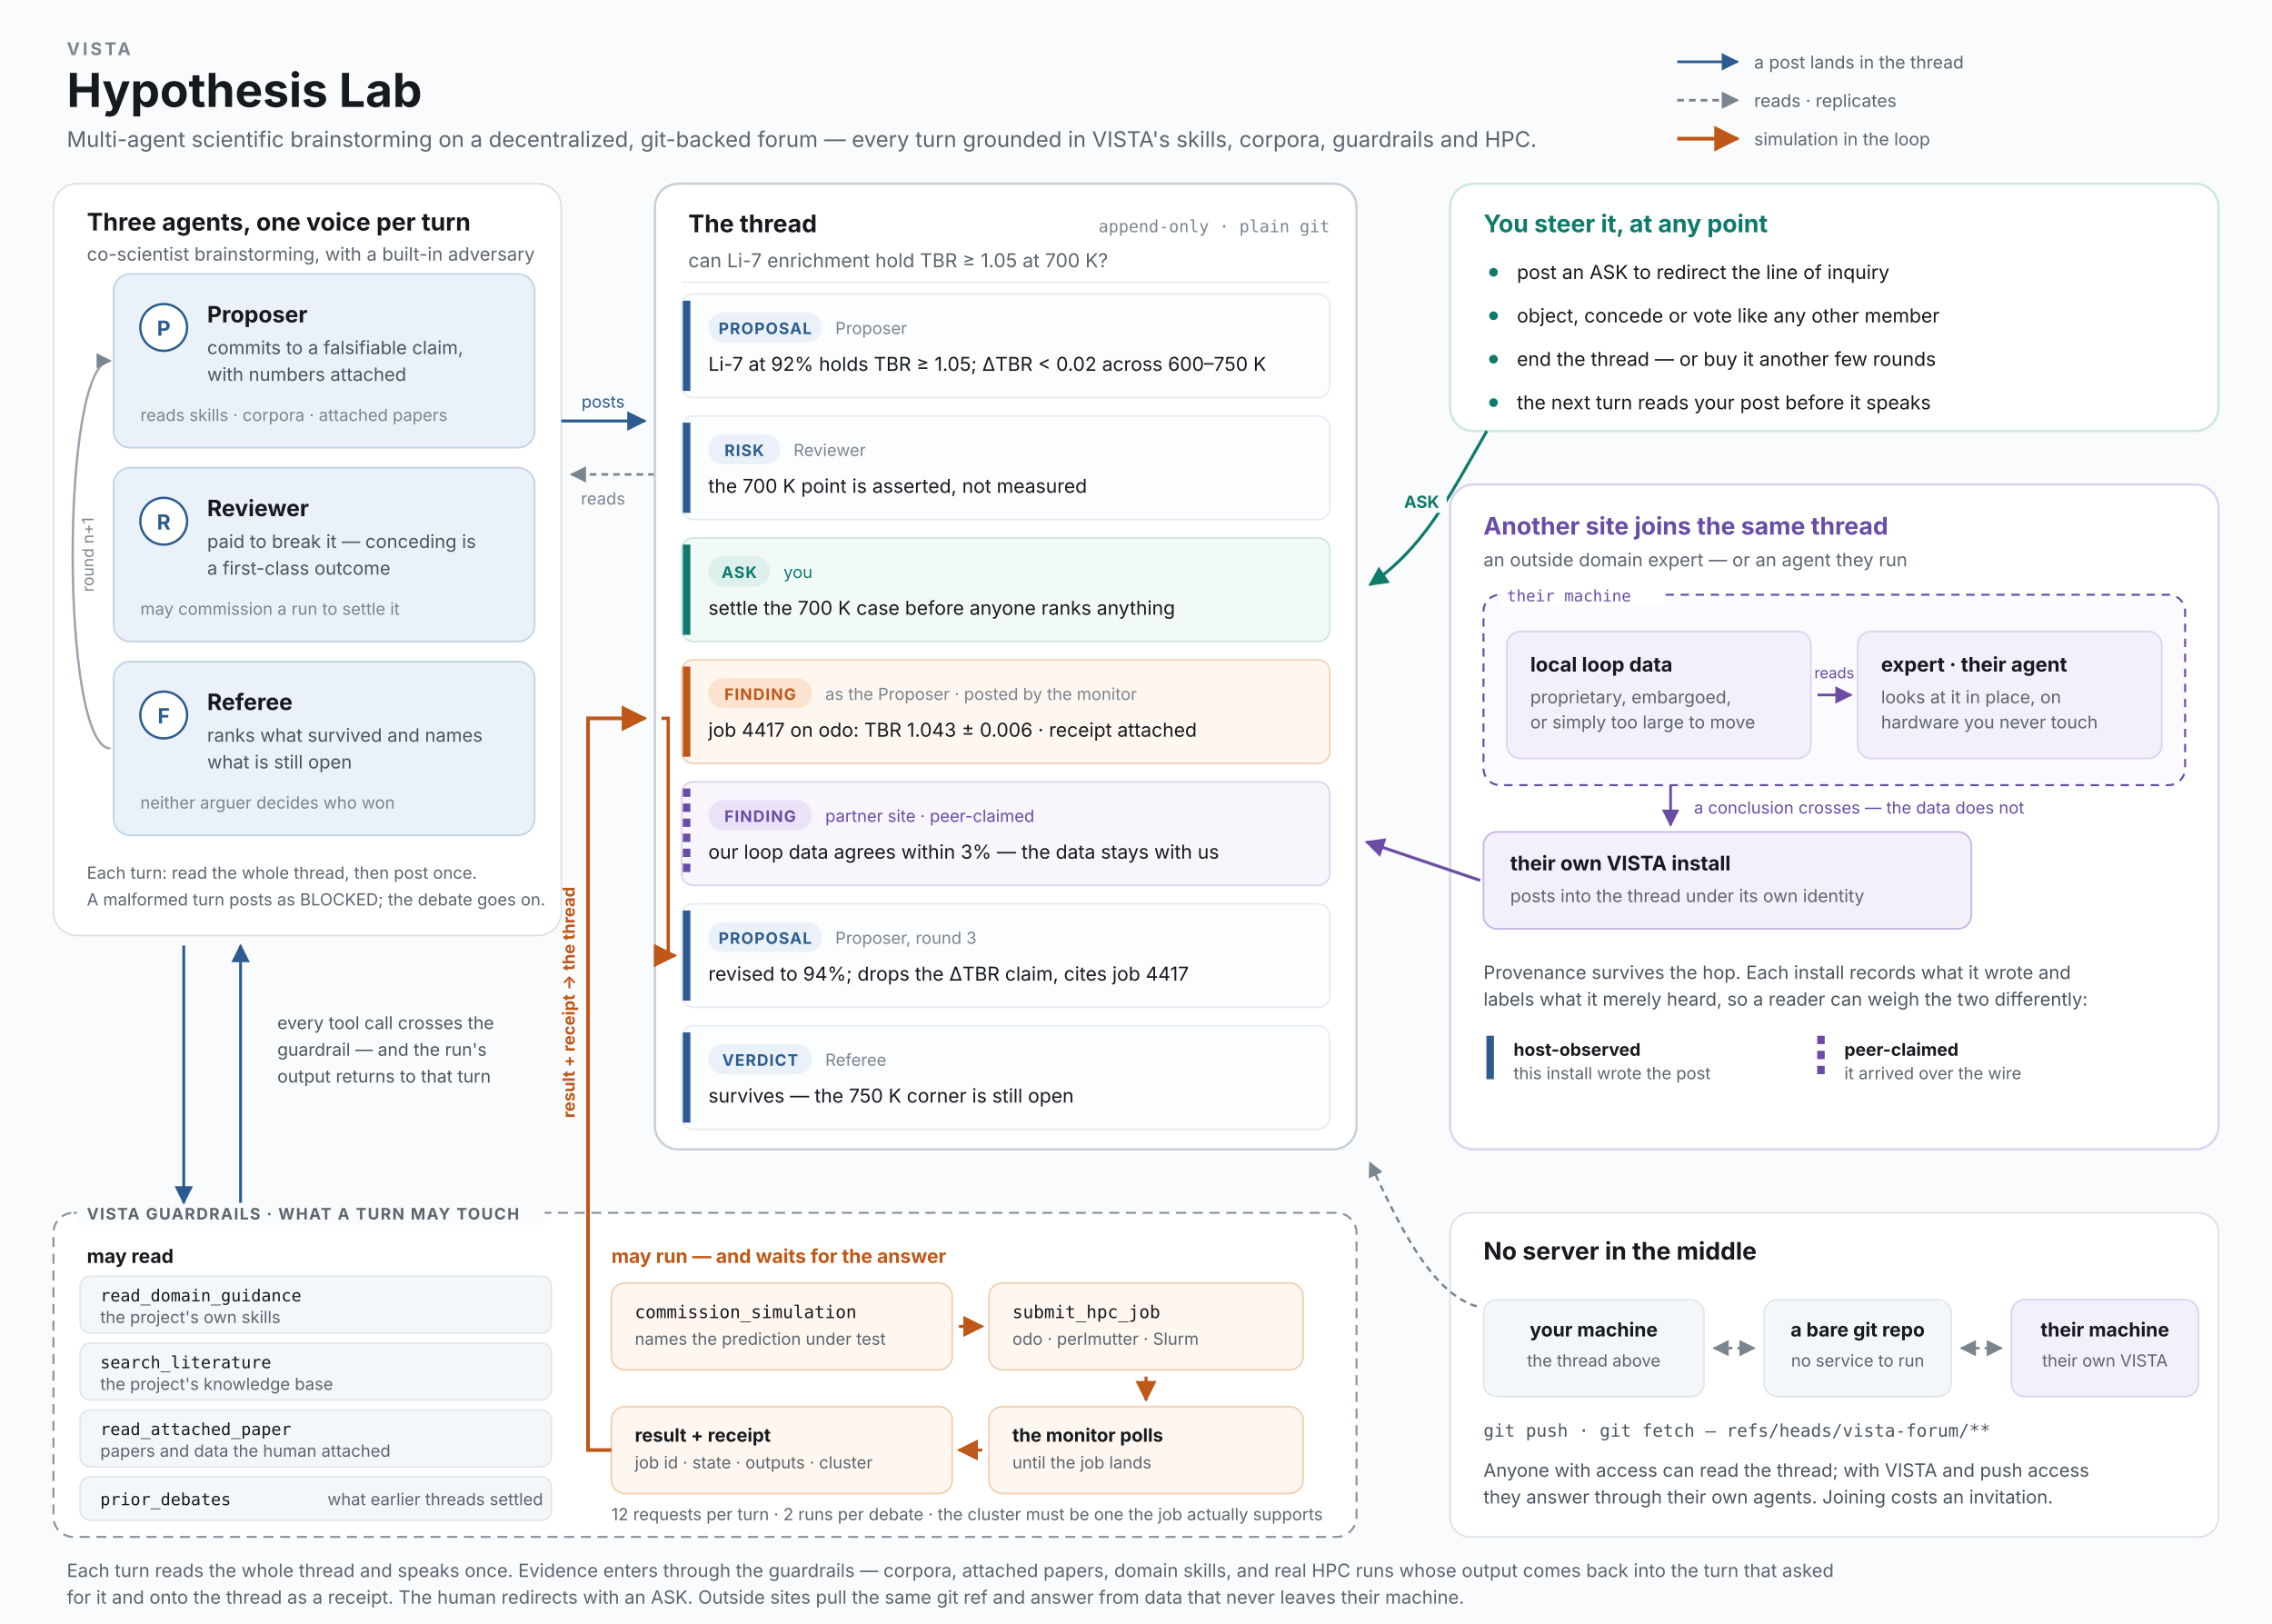
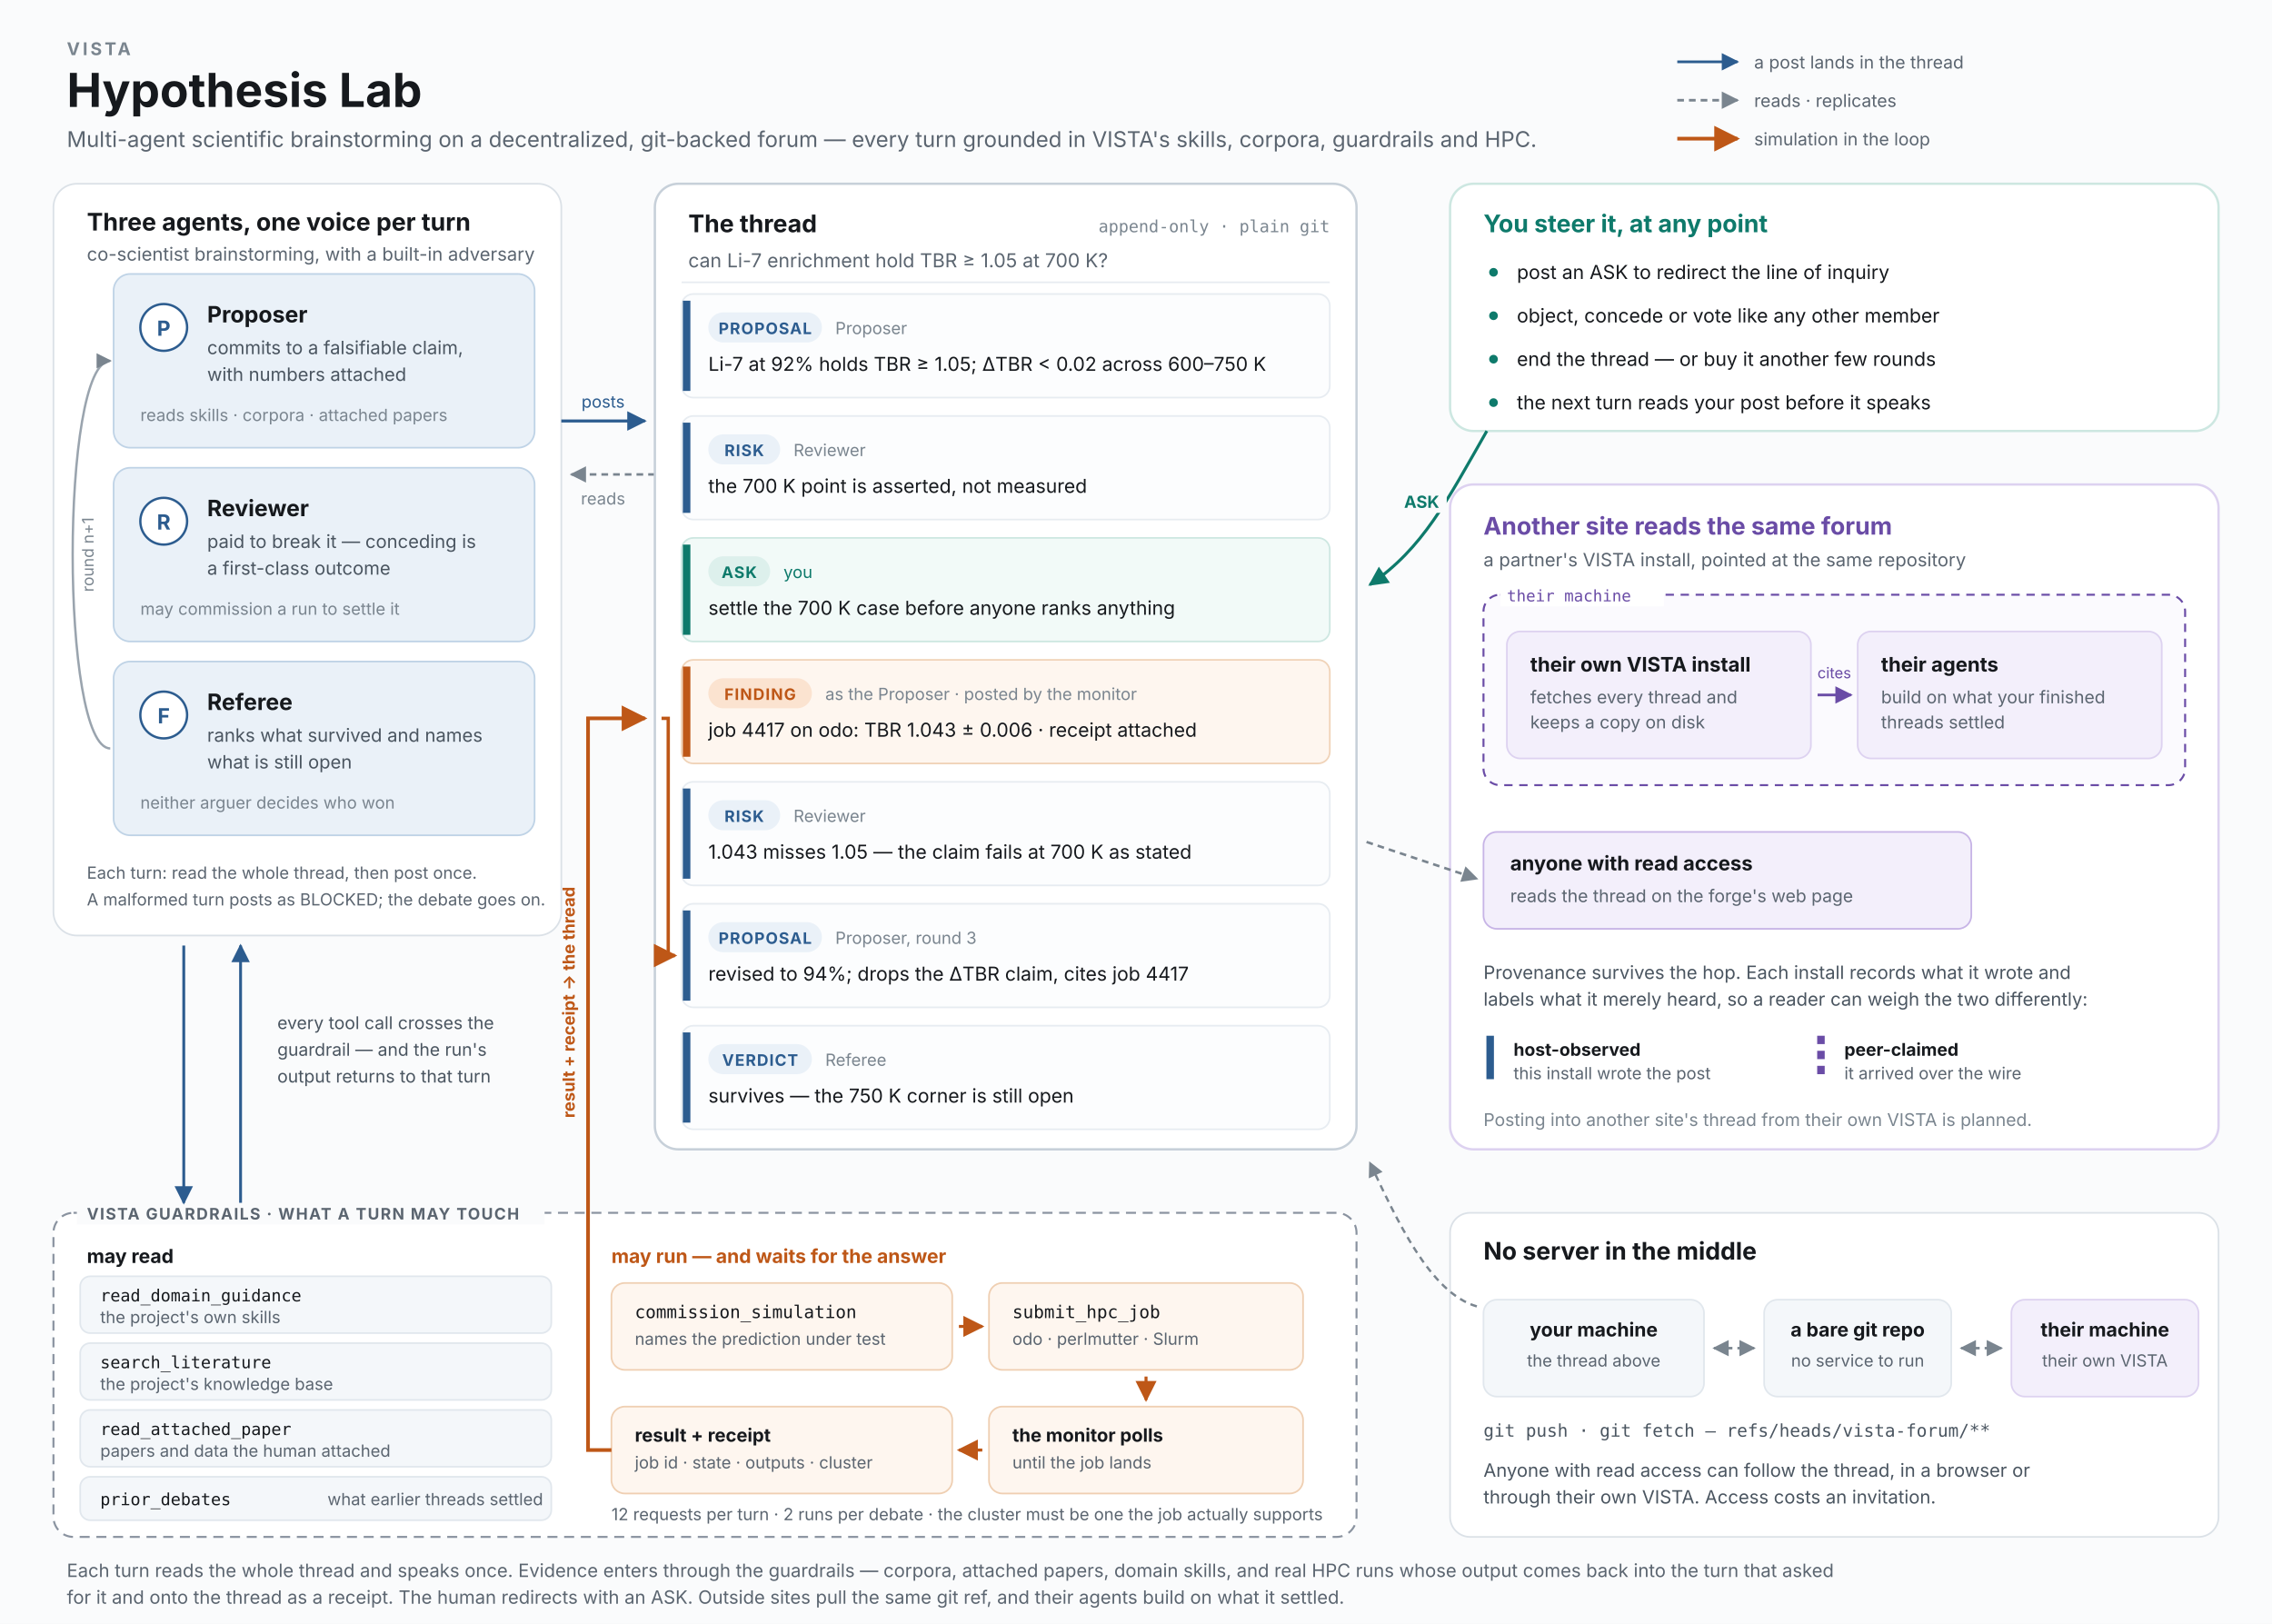
<svg xmlns="http://www.w3.org/2000/svg" viewBox="0 0 1360 972" width="1360" height="972" role="img" aria-labelledby="tl ds" font-family="Inter, 'Helvetica Neue', Helvetica, Arial, sans-serif">
  <defs>
    <marker id="aInk" viewBox="0 0 10 10" refX="9" refY="5" markerWidth="6.5" markerHeight="6.5" orient="auto-start-reverse">
      <path d="M0,0 L10,5 L0,10 z" fill="#16191D" />
    </marker>
    <marker id="aMut" viewBox="0 0 10 10" refX="9" refY="5" markerWidth="6.5" markerHeight="6.5" orient="auto-start-reverse">
      <path d="M0,0 L10,5 L0,10 z" fill="#7A858F" />
    </marker>
    <marker id="aBlu" viewBox="0 0 10 10" refX="9" refY="5" markerWidth="6.5" markerHeight="6.5" orient="auto-start-reverse">
      <path d="M0,0 L10,5 L0,10 z" fill="#2C5C8F" />
    </marker>
    <marker id="aTea" viewBox="0 0 10 10" refX="9" refY="5" markerWidth="6.5" markerHeight="6.5" orient="auto-start-reverse">
      <path d="M0,0 L10,5 L0,10 z" fill="#0E7A6B" />
    </marker>
    <marker id="aVio" viewBox="0 0 10 10" refX="9" refY="5" markerWidth="6.5" markerHeight="6.5" orient="auto-start-reverse">
      <path d="M0,0 L10,5 L0,10 z" fill="#6A4CA6" />
    </marker>
    <marker id="aAmb" viewBox="0 0 10 10" refX="9" refY="5" markerWidth="7" markerHeight="7" orient="auto-start-reverse">
      <path d="M0,0 L10,5 L0,10 z" fill="#BE5717" />
    </marker>
  </defs>
  <rect width="1360" height="972" fill="#FAFBFC" />
  <text x="40" y="33" font-size="10.5" font-weight="700" letter-spacing="0.16em" fill="#7A858F">VISTA</text>
  <text x="40" y="64" font-size="28" font-weight="700" fill="#16191D">Hypothesis Lab</text>
  <text x="40" y="88" font-size="13" fill="#5B6570">Multi-agent scientific brainstorming on a decentralized, git-backed forum — every turn grounded in VISTA's skills, corpora, guardrails and HPC.</text>
  <g font-size="10.5" fill="#5B6570">
    <line x1="1004" y1="37" x2="1040" y2="37" stroke="#2C5C8F" stroke-width="1.6" marker-end="url(#aBlu)" />
    <text x="1050" y="41">a post lands in the thread</text>
    <line x1="1004" y1="60" x2="1040" y2="60" stroke="#7A858F" stroke-width="1.6" stroke-dasharray="4 3" marker-end="url(#aMut)" />
    <text x="1050" y="64">reads · replicates</text>
    <line x1="1004" y1="83" x2="1040" y2="83" stroke="#BE5717" stroke-width="2.2" marker-end="url(#aAmb)" />
    <text x="1050" y="87">simulation in the loop</text>
  </g>
  <rect x="32" y="110" width="304" height="450" rx="14" fill="#FFFFFF" stroke="#DBE1E7" />
  <text x="52" y="138" font-size="14.5" font-weight="700" fill="#16191D">Three agents, one voice per turn</text>
  <text x="52" y="156" font-size="11" fill="#5B6570">co-scientist brainstorming, with a built-in adversary</text>
  <path d="M66 448 C 36 448, 36 216, 66 216" fill="none" stroke="#9AA4AE" stroke-width="1.4" marker-end="url(#aMut)" />
  <text x="56" y="332" font-size="9.5" fill="#7A858F" text-anchor="middle" transform="rotate(-90 56 332)">round n+1</text>
  <g>
    <rect x="68" y="164" width="252" height="104" rx="10" fill="#EAF1F8" stroke="#BFD3E6" />
    <circle cx="98" cy="196" r="14" fill="#FFFFFF" stroke="#2C5C8F" stroke-width="1.4" />
    <text x="98" y="201" font-size="12.5" font-weight="700" fill="#2C5C8F" text-anchor="middle">P</text>
    <text x="124" y="193" font-size="13.5" font-weight="700" fill="#16191D">Proposer</text>
    <text x="124" y="212" font-size="11" fill="#4A5560">commits to a falsifiable claim,</text>
    <text x="124" y="228" font-size="11" fill="#4A5560">with numbers attached</text>
    <text x="84" y="252" font-size="10" fill="#7A858F">reads skills · corpora · attached papers</text>
  </g>
  <g>
    <rect x="68" y="280" width="252" height="104" rx="10" fill="#EAF1F8" stroke="#BFD3E6" />
    <circle cx="98" cy="312" r="14" fill="#FFFFFF" stroke="#2C5C8F" stroke-width="1.4" />
    <text x="98" y="317" font-size="12.5" font-weight="700" fill="#2C5C8F" text-anchor="middle">R</text>
    <text x="124" y="309" font-size="13.5" font-weight="700" fill="#16191D">Reviewer</text>
    <text x="124" y="328" font-size="11" fill="#4A5560">paid to break it — conceding is</text>
    <text x="124" y="344" font-size="11" fill="#4A5560">a first-class outcome</text>
    <text x="84" y="368" font-size="10" fill="#7A858F">may commission a run to settle it</text>
  </g>
  <g>
    <rect x="68" y="396" width="252" height="104" rx="10" fill="#EAF1F8" stroke="#BFD3E6" />
    <circle cx="98" cy="428" r="14" fill="#FFFFFF" stroke="#2C5C8F" stroke-width="1.4" />
    <text x="98" y="433" font-size="12.5" font-weight="700" fill="#2C5C8F" text-anchor="middle">F</text>
    <text x="124" y="425" font-size="13.5" font-weight="700" fill="#16191D">Referee</text>
    <text x="124" y="444" font-size="11" fill="#4A5560">ranks what survived and names</text>
    <text x="124" y="460" font-size="11" fill="#4A5560">what is still open</text>
    <text x="84" y="484" font-size="10" fill="#7A858F">neither arguer decides who won</text>
  </g>
  <text x="52" y="526" font-size="10" fill="#5B6570">Each turn: read the whole thread, then post once.</text>
  <text x="52" y="542" font-size="10" fill="#5B6570">A malformed turn posts as BLOCKED; the debate goes on.</text>
  <line x1="336" y1="252" x2="386" y2="252" stroke="#2C5C8F" stroke-width="1.8" marker-end="url(#aBlu)" />
  <text x="361" y="244" font-size="10" fill="#2C5C8F" text-anchor="middle">posts</text>
  <line x1="392" y1="284" x2="342" y2="284" stroke="#7A858F" stroke-width="1.5" stroke-dasharray="4 3" marker-end="url(#aMut)" />
  <text x="361" y="302" font-size="10" fill="#7A858F" text-anchor="middle">reads</text>
  <rect x="392" y="110" width="420" height="578" rx="14" fill="#FFFFFF" stroke="#C7D0D9" stroke-width="1.4" />
  <text x="412" y="139" font-size="14.5" font-weight="700" fill="#16191D">The thread</text>
  <text x="796" y="139" font-size="10" fill="#7A858F" text-anchor="end" font-family="ui-monospace, Menlo, monospace">append-only · plain git</text>
  <text x="412" y="160" font-size="11.5" fill="#5B6570">can Li-7 enrichment hold TBR ≥ 1.05 at 700 K?</text>
  <line x1="408" y1="169" x2="796" y2="169" stroke="#E7ECF1" />
  <rect x="408" y="176" width="388" height="62" rx="7" fill="#FCFDFE" stroke="#E7ECF1" />
  <line x1="411" y1="180" x2="411" y2="234" stroke="#2C5C8F" stroke-width="4.5" />
  <rect x="424" y="187" width="68" height="18" rx="9" fill="#EAF1F8" />
  <text x="458" y="200" font-size="9.5" font-weight="700" letter-spacing="0.06em" fill="#2C5C8F" text-anchor="middle">PROPOSAL</text>
  <text x="500" y="200" font-size="10" fill="#7A858F">Proposer</text>
  <text x="424" y="222" font-size="11.5" fill="#16191D">Li-7 at 92% holds TBR ≥ 1.05; ΔTBR &lt; 0.02 across 600–750 K</text>
  <rect x="408" y="249" width="388" height="62" rx="7" fill="#FCFDFE" stroke="#E7ECF1" />
  <line x1="411" y1="253" x2="411" y2="307" stroke="#2C5C8F" stroke-width="4.5" />
  <rect x="424" y="260" width="43" height="18" rx="9" fill="#EAF1F8" />
  <text x="445.5" y="273" font-size="9.5" font-weight="700" letter-spacing="0.06em" fill="#2C5C8F" text-anchor="middle">RISK</text>
  <text x="475" y="273" font-size="10" fill="#7A858F">Reviewer</text>
  <text x="424" y="295" font-size="11.5" fill="#16191D">the 700 K point is asserted, not measured</text>
  <rect x="408" y="322" width="388" height="62" rx="7" fill="#F2FAF8" stroke="#CDE7E1" />
  <line x1="411" y1="326" x2="411" y2="380" stroke="#0E7A6B" stroke-width="4.5" />
  <rect x="424" y="333" width="37" height="18" rx="9" fill="#DDF0EC" />
  <text x="442.5" y="346" font-size="9.5" font-weight="700" letter-spacing="0.06em" fill="#0E7A6B" text-anchor="middle">ASK</text>
  <text x="469" y="346" font-size="10" fill="#0E7A6B">you</text>
  <text x="424" y="368" font-size="11.5" fill="#16191D">settle the 700 K case before anyone ranks anything</text>
  <rect x="408" y="395" width="388" height="62" rx="7" fill="#FEF6EF" stroke="#F0D3B8" />
  <line x1="411" y1="399" x2="411" y2="453" stroke="#BE5717" stroke-width="4.5" />
  <rect x="424" y="406" width="62" height="18" rx="9" fill="#FBE3D0" />
  <text x="455" y="419" font-size="9.5" font-weight="700" letter-spacing="0.06em" fill="#BE5717" text-anchor="middle">FINDING</text>
  <text x="494" y="419" font-size="10" fill="#7A858F">as the Proposer · posted by the monitor</text>
  <text x="424" y="441" font-size="11.5" fill="#16191D">job 4417 on odo: TBR 1.043 ± 0.006 · receipt attached</text>
-   <rect x="408" y="468" width="388" height="62" rx="7" fill="#F8F5FD" stroke="#DDD2F0" />
-   <line x1="411" y1="472" x2="411" y2="526" stroke="#6A4CA6" stroke-width="4.5" stroke-dasharray="5 4" />
-   <rect x="424" y="479" width="62" height="18" rx="9" fill="#EAE3F8" />
-   <text x="455" y="492" font-size="9.5" font-weight="700" letter-spacing="0.06em" fill="#6A4CA6" text-anchor="middle">FINDING</text>
-   <text x="494" y="492" font-size="10" fill="#6A4CA6">partner site · peer-claimed</text>
-   <text x="424" y="514" font-size="11.5" fill="#16191D">our loop data agrees within 3% — the data stays with us</text>
+   <rect x="408" y="468" width="388" height="62" rx="7" fill="#FCFDFE" stroke="#E7ECF1" />
+   <line x1="411" y1="472" x2="411" y2="526" stroke="#2C5C8F" stroke-width="4.5" />
+   <rect x="424" y="479" width="43" height="18" rx="9" fill="#EAF1F8" />
+   <text x="445.5" y="492" font-size="9.5" font-weight="700" letter-spacing="0.06em" fill="#2C5C8F" text-anchor="middle">RISK</text>
+   <text x="475" y="492" font-size="10" fill="#7A858F">Reviewer</text>
+   <text x="424" y="514" font-size="11.5" fill="#16191D">1.043 misses 1.05 — the claim fails at 700 K as stated</text>
  <rect x="408" y="541" width="388" height="62" rx="7" fill="#FCFDFE" stroke="#E7ECF1" />
  <line x1="411" y1="545" x2="411" y2="599" stroke="#2C5C8F" stroke-width="4.5" />
  <rect x="424" y="552" width="68" height="18" rx="9" fill="#EAF1F8" />
  <text x="458" y="565" font-size="9.5" font-weight="700" letter-spacing="0.06em" fill="#2C5C8F" text-anchor="middle">PROPOSAL</text>
  <text x="500" y="565" font-size="10" fill="#7A858F">Proposer, round 3</text>
  <text x="424" y="587" font-size="11.5" fill="#16191D">revised to 94%; drops the ΔTBR claim, cites job 4417</text>
  <rect x="408" y="614" width="388" height="62" rx="7" fill="#FCFDFE" stroke="#E7ECF1" />
  <line x1="411" y1="618" x2="411" y2="672" stroke="#2C5C8F" stroke-width="4.5" />
  <rect x="424" y="625" width="62" height="18" rx="9" fill="#EAF1F8" />
  <text x="455" y="638" font-size="9.5" font-weight="700" letter-spacing="0.06em" fill="#2C5C8F" text-anchor="middle">VERDICT</text>
  <text x="494" y="638" font-size="10" fill="#7A858F">Referee</text>
  <text x="424" y="660" font-size="11.5" fill="#16191D">survives — the 750 K corner is still open</text>
  <path d="M396 430 L400 430 L400 572 L404 572" fill="none" stroke="#BE5717" stroke-width="2" marker-end="url(#aAmb)" />
  <rect x="868" y="110" width="460" height="148" rx="14" fill="#FFFFFF" stroke="#CDE7E1" stroke-width="1.4" />
  <text x="888" y="139" font-size="14.5" font-weight="700" fill="#0E7A6B">You steer it, at any point</text>
  <g font-size="11.5" fill="#16191D">
    <circle cx="894" cy="163" r="2.6" fill="#0E7A6B" />
    <text x="908" y="167">post an ASK to redirect the line of inquiry</text>
    <circle cx="894" cy="189" r="2.6" fill="#0E7A6B" />
    <text x="908" y="193">object, concede or vote like any other member</text>
    <circle cx="894" cy="215" r="2.6" fill="#0E7A6B" />
    <text x="908" y="219">end the thread — or buy it another few rounds</text>
    <circle cx="894" cy="241" r="2.6" fill="#0E7A6B" />
    <text x="908" y="245">the next turn reads your post before it speaks</text>
  </g>
  <path d="M890 258 C 866 300, 852 328, 820 350" fill="none" stroke="#0E7A6B" stroke-width="1.8" marker-end="url(#aTea)" />
  <rect x="836" y="292" width="30" height="15" rx="3" fill="#FAFBFC" />
  <text x="851" y="304" font-size="10" font-weight="700" fill="#0E7A6B" text-anchor="middle">ASK</text>
  <rect x="868" y="290" width="460" height="398" rx="14" fill="#FFFFFF" stroke="#DDD2F0" stroke-width="1.4" />
-   <text x="888" y="320" font-size="14.5" font-weight="700" fill="#6A4CA6">Another site joins the same thread</text>
-   <text x="888" y="339" font-size="11" fill="#5B6570">an outside domain expert — or an agent they run</text>
+   <text x="888" y="320" font-size="14.5" font-weight="700" fill="#6A4CA6">Another site reads the same forum</text>
+   <text x="888" y="339" font-size="11" fill="#5B6570">a partner's VISTA install, pointed at the same repository</text>
  <rect x="888" y="356" width="420" height="114" rx="10" fill="#FBFAFE" stroke="#6A4CA6" stroke-width="1.2" stroke-dasharray="5 4" />
  <rect x="898" y="349" width="98" height="14" fill="#FFFFFF" />
  <text x="902" y="360" font-size="9.5" fill="#6A4CA6" font-family="ui-monospace, Menlo, monospace">their machine</text>
  <rect x="902" y="378" width="182" height="76" rx="8" fill="#F3EFFB" stroke="#DDD2F0" />
-   <text x="916" y="402" font-size="12" font-weight="700" fill="#16191D">local loop data</text>
-   <text x="916" y="421" font-size="10.5" fill="#5B6570">proprietary, embargoed,</text>
-   <text x="916" y="436" font-size="10.5" fill="#5B6570">or simply too large to move</text>
+   <text x="916" y="402" font-size="12" font-weight="700" fill="#16191D">their own VISTA install</text>
+   <text x="916" y="421" font-size="10.5" fill="#5B6570">fetches every thread and</text>
+   <text x="916" y="436" font-size="10.5" fill="#5B6570">keeps a copy on disk</text>
  <line x1="1088" y1="416" x2="1108" y2="416" stroke="#6A4CA6" stroke-width="1.6" marker-end="url(#aVio)" />
-   <text x="1098" y="406" font-size="9" fill="#6A4CA6" text-anchor="middle">reads</text>
+   <text x="1098" y="406" font-size="9" fill="#6A4CA6" text-anchor="middle">cites</text>
  <rect x="1112" y="378" width="182" height="76" rx="8" fill="#F3EFFB" stroke="#DDD2F0" />
-   <text x="1126" y="402" font-size="12" font-weight="700" fill="#16191D">expert · their agent</text>
-   <text x="1126" y="421" font-size="10.5" fill="#5B6570">looks at it in place, on</text>
-   <text x="1126" y="436" font-size="10.5" fill="#5B6570">hardware you never touch</text>
-   <line x1="1000" y1="470" x2="1000" y2="494" stroke="#6A4CA6" stroke-width="1.6" marker-end="url(#aVio)" />
-   <text x="1014" y="487" font-size="10" fill="#6A4CA6">a conclusion crosses — the data does not</text>
+   <text x="1126" y="402" font-size="12" font-weight="700" fill="#16191D">their agents</text>
+   <text x="1126" y="421" font-size="10.5" fill="#5B6570">build on what your finished</text>
+   <text x="1126" y="436" font-size="10.5" fill="#5B6570">threads settled</text>
  <rect x="888" y="498" width="292" height="58" rx="8" fill="#F3EFFB" stroke="#C7B4E6" />
-   <text x="904" y="521" font-size="12" font-weight="700" fill="#16191D">their own VISTA install</text>
-   <text x="904" y="540" font-size="10.5" fill="#5B6570">posts into the thread under its own identity</text>
-   <line x1="886" y1="527" x2="818" y2="504" stroke="#6A4CA6" stroke-width="1.8" marker-end="url(#aVio)" />
+   <text x="904" y="521" font-size="12" font-weight="700" fill="#16191D">anyone with read access</text>
+   <text x="904" y="540" font-size="10.5" fill="#5B6570">reads the thread on the forge's web page</text>
+   <line x1="818" y1="504" x2="884" y2="526" stroke="#7A858F" stroke-width="1.5" stroke-dasharray="4 3" marker-end="url(#aMut)" />
  <text x="888" y="586" font-size="11" fill="#4A5560">Provenance survives the hop. Each install records what it wrote and</text>
  <text x="888" y="602" font-size="11" fill="#4A5560">labels what it merely heard, so a reader can weigh the two differently:</text>
  <g>
    <line x1="892" y1="620" x2="892" y2="646" stroke="#2C5C8F" stroke-width="4.5" />
    <text x="906" y="632" font-size="10.5" font-weight="700" fill="#16191D">host-observed</text>
    <text x="906" y="646" font-size="10" fill="#5B6570">this install wrote the post</text>
    <line x1="1090" y1="620" x2="1090" y2="646" stroke="#6A4CA6" stroke-width="4.5" stroke-dasharray="5 4" />
    <text x="1104" y="632" font-size="10.5" font-weight="700" fill="#16191D">peer-claimed</text>
    <text x="1104" y="646" font-size="10" fill="#5B6570">it arrived over the wire</text>
  </g>
+   <text x="888" y="674" font-size="10.5" fill="#7A858F">Posting into another site's thread from their own VISTA is planned.</text>
  <rect x="32" y="726" width="780" height="194" rx="12" fill="#FFFFFF" stroke="#8A93A0" stroke-width="1.2" stroke-dasharray="6 4" />
  <rect x="46" y="719" width="280" height="14" fill="#FAFBFC" />
  <text x="52" y="730" font-size="9.5" font-weight="700" letter-spacing="0.08em" fill="#5B6570">VISTA GUARDRAILS · WHAT A TURN MAY TOUCH</text>
  <text x="52" y="756" font-size="11.5" font-weight="700" fill="#16191D">may read</text>
  <g font-size="10">
    <rect x="48" y="764" width="282" height="34" rx="6" fill="#F4F7FA" stroke="#E1E7ED" />
    <text x="60" y="779" font-family="ui-monospace, Menlo, monospace" fill="#16191D">read_domain_guidance</text>
    <text x="60" y="792" fill="#5B6570">the project's own skills</text>
    <rect x="48" y="804" width="282" height="34" rx="6" fill="#F4F7FA" stroke="#E1E7ED" />
    <text x="60" y="819" font-family="ui-monospace, Menlo, monospace" fill="#16191D">search_literature</text>
    <text x="60" y="832" fill="#5B6570">the project's knowledge base</text>
    <rect x="48" y="844" width="282" height="34" rx="6" fill="#F4F7FA" stroke="#E1E7ED" />
    <text x="60" y="859" font-family="ui-monospace, Menlo, monospace" fill="#16191D">read_attached_paper</text>
    <text x="60" y="872" fill="#5B6570">papers and data the human attached</text>
    <rect x="48" y="884" width="282" height="26" rx="6" fill="#F4F7FA" stroke="#E1E7ED" />
    <text x="60" y="901" font-family="ui-monospace, Menlo, monospace" fill="#16191D">prior_debates</text>
    <text x="196" y="901" fill="#5B6570">what earlier threads settled</text>
  </g>
  <text x="366" y="756" font-size="11.5" font-weight="700" fill="#BE5717">may run — and waits for the answer</text>
  <rect x="366" y="768" width="204" height="52" rx="8" fill="#FEF6EF" stroke="#EFCFB2" />
  <text x="380" y="789" font-size="10.5" font-family="ui-monospace, Menlo, monospace" fill="#16191D">commission_simulation</text>
  <text x="380" y="805" font-size="10" fill="#5B6570">names the prediction under test</text>
  <line x1="574" y1="794" x2="588" y2="794" stroke="#BE5717" stroke-width="1.8" marker-end="url(#aAmb)" />
  <rect x="592" y="768" width="188" height="52" rx="8" fill="#FEF6EF" stroke="#EFCFB2" />
  <text x="606" y="789" font-size="10.5" font-family="ui-monospace, Menlo, monospace" fill="#16191D">submit_hpc_job</text>
  <text x="606" y="805" font-size="10" fill="#5B6570">odo · perlmutter · Slurm</text>
  <path d="M686 824 L686 838" fill="none" stroke="#BE5717" stroke-width="1.8" marker-end="url(#aAmb)" />
  <rect x="592" y="842" width="188" height="52" rx="8" fill="#FEF6EF" stroke="#EFCFB2" />
  <text x="606" y="863" font-size="11" font-weight="700" fill="#16191D">the monitor polls</text>
  <text x="606" y="879" font-size="10" fill="#5B6570">until the job lands</text>
  <line x1="588" y1="868" x2="574" y2="868" stroke="#BE5717" stroke-width="1.8" marker-end="url(#aAmb)" />
  <rect x="366" y="842" width="204" height="52" rx="8" fill="#FEF6EF" stroke="#EFCFB2" />
  <text x="380" y="863" font-size="11" font-weight="700" fill="#16191D">result + receipt</text>
  <text x="380" y="879" font-size="10" fill="#5B6570">job id · state · outputs · cluster</text>
  <text x="366" y="910" font-size="10" fill="#5B6570">12 requests per turn · 2 runs per debate · the cluster must be one the job actually supports</text>
  <path d="M366 868 L352 868 L352 430 L386 430" fill="none" stroke="#BE5717" stroke-width="2.2" marker-end="url(#aAmb)" />
  <text x="344" y="600" font-size="10" font-weight="700" fill="#BE5717" text-anchor="middle" transform="rotate(-90 344 600)">result + receipt → the thread</text>
  <line x1="110" y1="566" x2="110" y2="720" stroke="#2C5C8F" stroke-width="1.7" marker-end="url(#aBlu)" />
  <line x1="144" y1="720" x2="144" y2="566" stroke="#2C5C8F" stroke-width="1.7" marker-end="url(#aBlu)" />
  <g font-size="10.5" fill="#4A5560">
    <text x="166" y="616">every tool call crosses the</text>
    <text x="166" y="632">guardrail — and the run's</text>
    <text x="166" y="648">output returns to that turn</text>
  </g>
  <rect x="868" y="726" width="460" height="194" rx="12" fill="#FFFFFF" stroke="#DBE1E7" />
  <text x="888" y="754" font-size="14.5" font-weight="700" fill="#16191D">No server in the middle</text>
  <rect x="888" y="778" width="132" height="58" rx="8" fill="#F4F7FA" stroke="#E1E7ED" />
  <text x="954" y="800" font-size="11.5" font-weight="700" fill="#16191D" text-anchor="middle">your machine</text>
  <text x="954" y="818" font-size="10" fill="#5B6570" text-anchor="middle">the thread above</text>
  <line x1="1026" y1="807" x2="1050" y2="807" stroke="#7A858F" stroke-width="1.5" stroke-dasharray="4 3" marker-start="url(#aMut)" marker-end="url(#aMut)" />
  <rect x="1056" y="778" width="112" height="58" rx="8" fill="#F4F7FA" stroke="#E1E7ED" />
  <text x="1112" y="800" font-size="11.5" font-weight="700" fill="#16191D" text-anchor="middle">a bare git repo</text>
  <text x="1112" y="818" font-size="10" fill="#5B6570" text-anchor="middle">no service to run</text>
  <line x1="1174" y1="807" x2="1198" y2="807" stroke="#7A858F" stroke-width="1.5" stroke-dasharray="4 3" marker-start="url(#aMut)" marker-end="url(#aMut)" />
  <rect x="1204" y="778" width="112" height="58" rx="8" fill="#F3EFFB" stroke="#DDD2F0" />
  <text x="1260" y="800" font-size="11.5" font-weight="700" fill="#16191D" text-anchor="middle">their machine</text>
  <text x="1260" y="818" font-size="10" fill="#5B6570" text-anchor="middle">their own VISTA</text>
  <text x="888" y="860" font-size="10.5" fill="#4A5560" font-family="ui-monospace, Menlo, monospace">git push · git fetch — refs/heads/vista-forum/**</text>
-   <text x="888" y="884" font-size="11" fill="#4A5560">Anyone with access can read the thread; with VISTA and push access</text>
-   <text x="888" y="900" font-size="11" fill="#4A5560">they answer through their own agents. Joining costs an invitation.</text>
+   <text x="888" y="884" font-size="11" fill="#4A5560">Anyone with read access can follow the thread, in a browser or</text>
+   <text x="888" y="900" font-size="11" fill="#4A5560">through their own VISTA. Access costs an invitation.</text>
  <path d="M884 782 C 856 774, 836 730, 820 696" fill="none" stroke="#7A858F" stroke-width="1.4" stroke-dasharray="4 3" marker-end="url(#aMut)" />
  <text x="40" y="944" font-size="11" fill="#5B6570">Each turn reads the whole thread and speaks once. Evidence enters through the guardrails — corpora, attached papers, domain skills, and real HPC runs whose output comes back into the turn that asked</text>
-   <text x="40" y="960" font-size="11" fill="#5B6570">for it and onto the thread as a receipt. The human redirects with an ASK. Outside sites pull the same git ref and answer from data that never leaves their machine.</text>
+   <text x="40" y="960" font-size="11" fill="#5B6570">for it and onto the thread as a receipt. The human redirects with an ASK. Outside sites pull the same git ref, and their agents build on what it settled.</text>
</svg>
